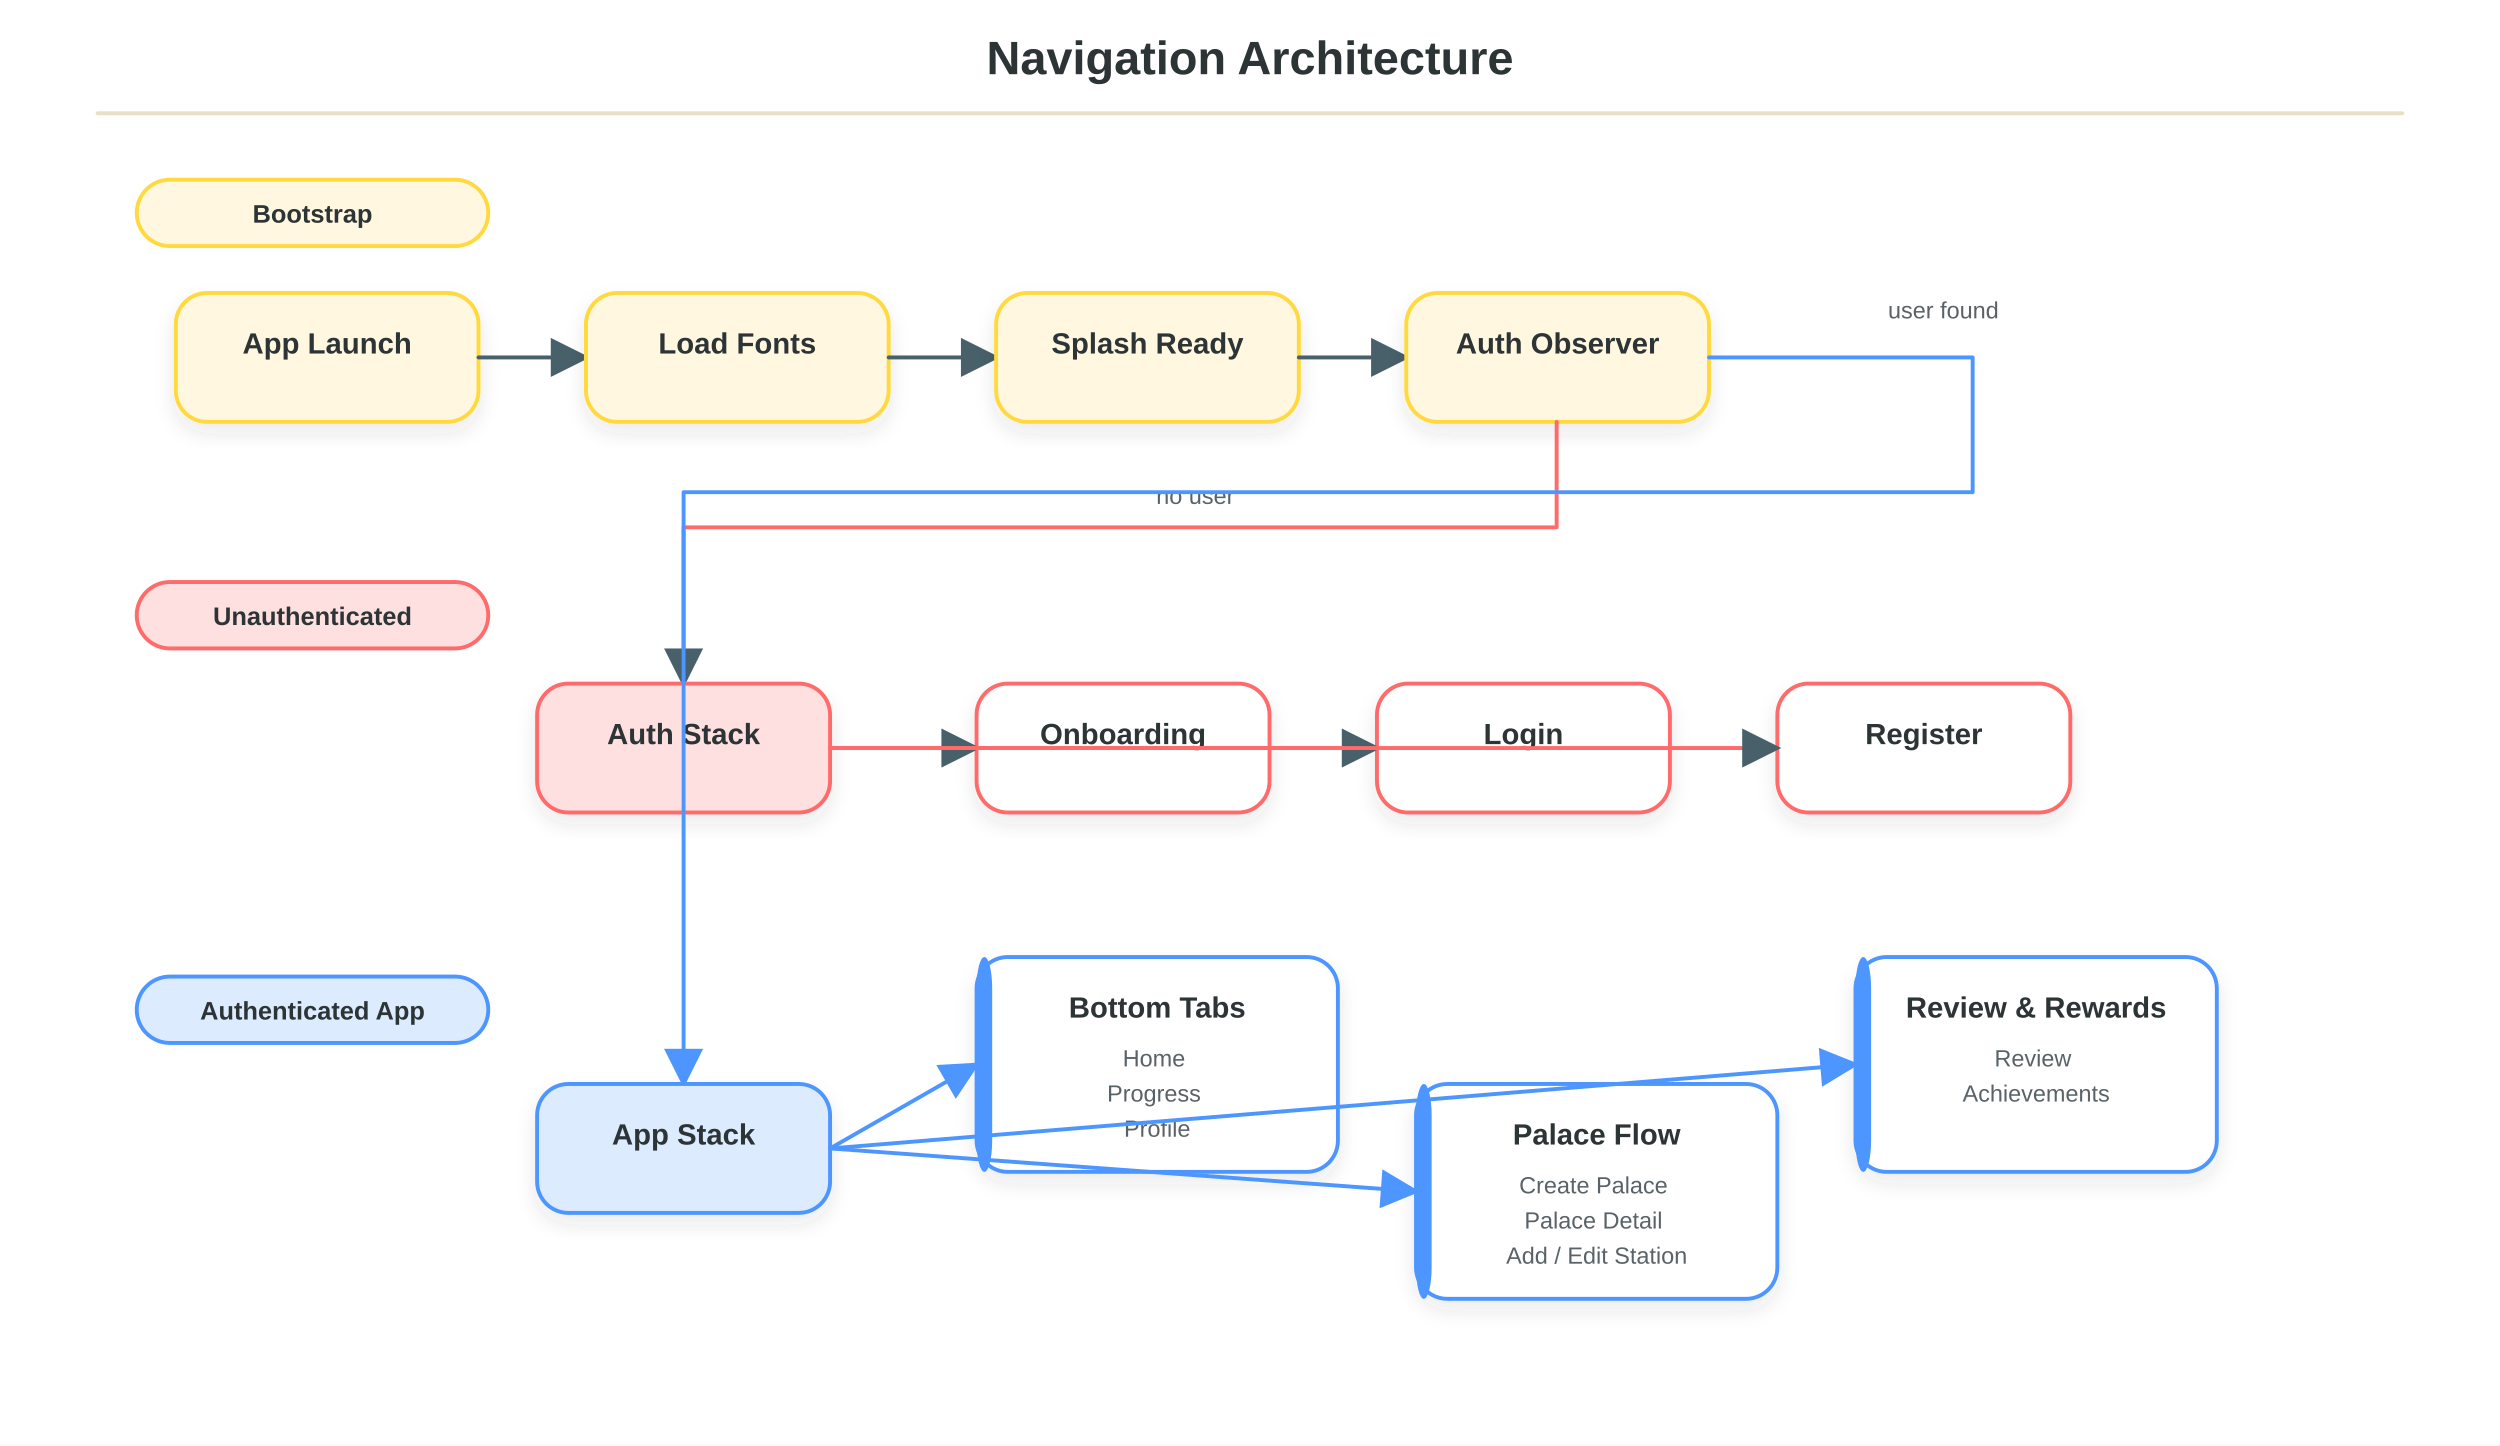
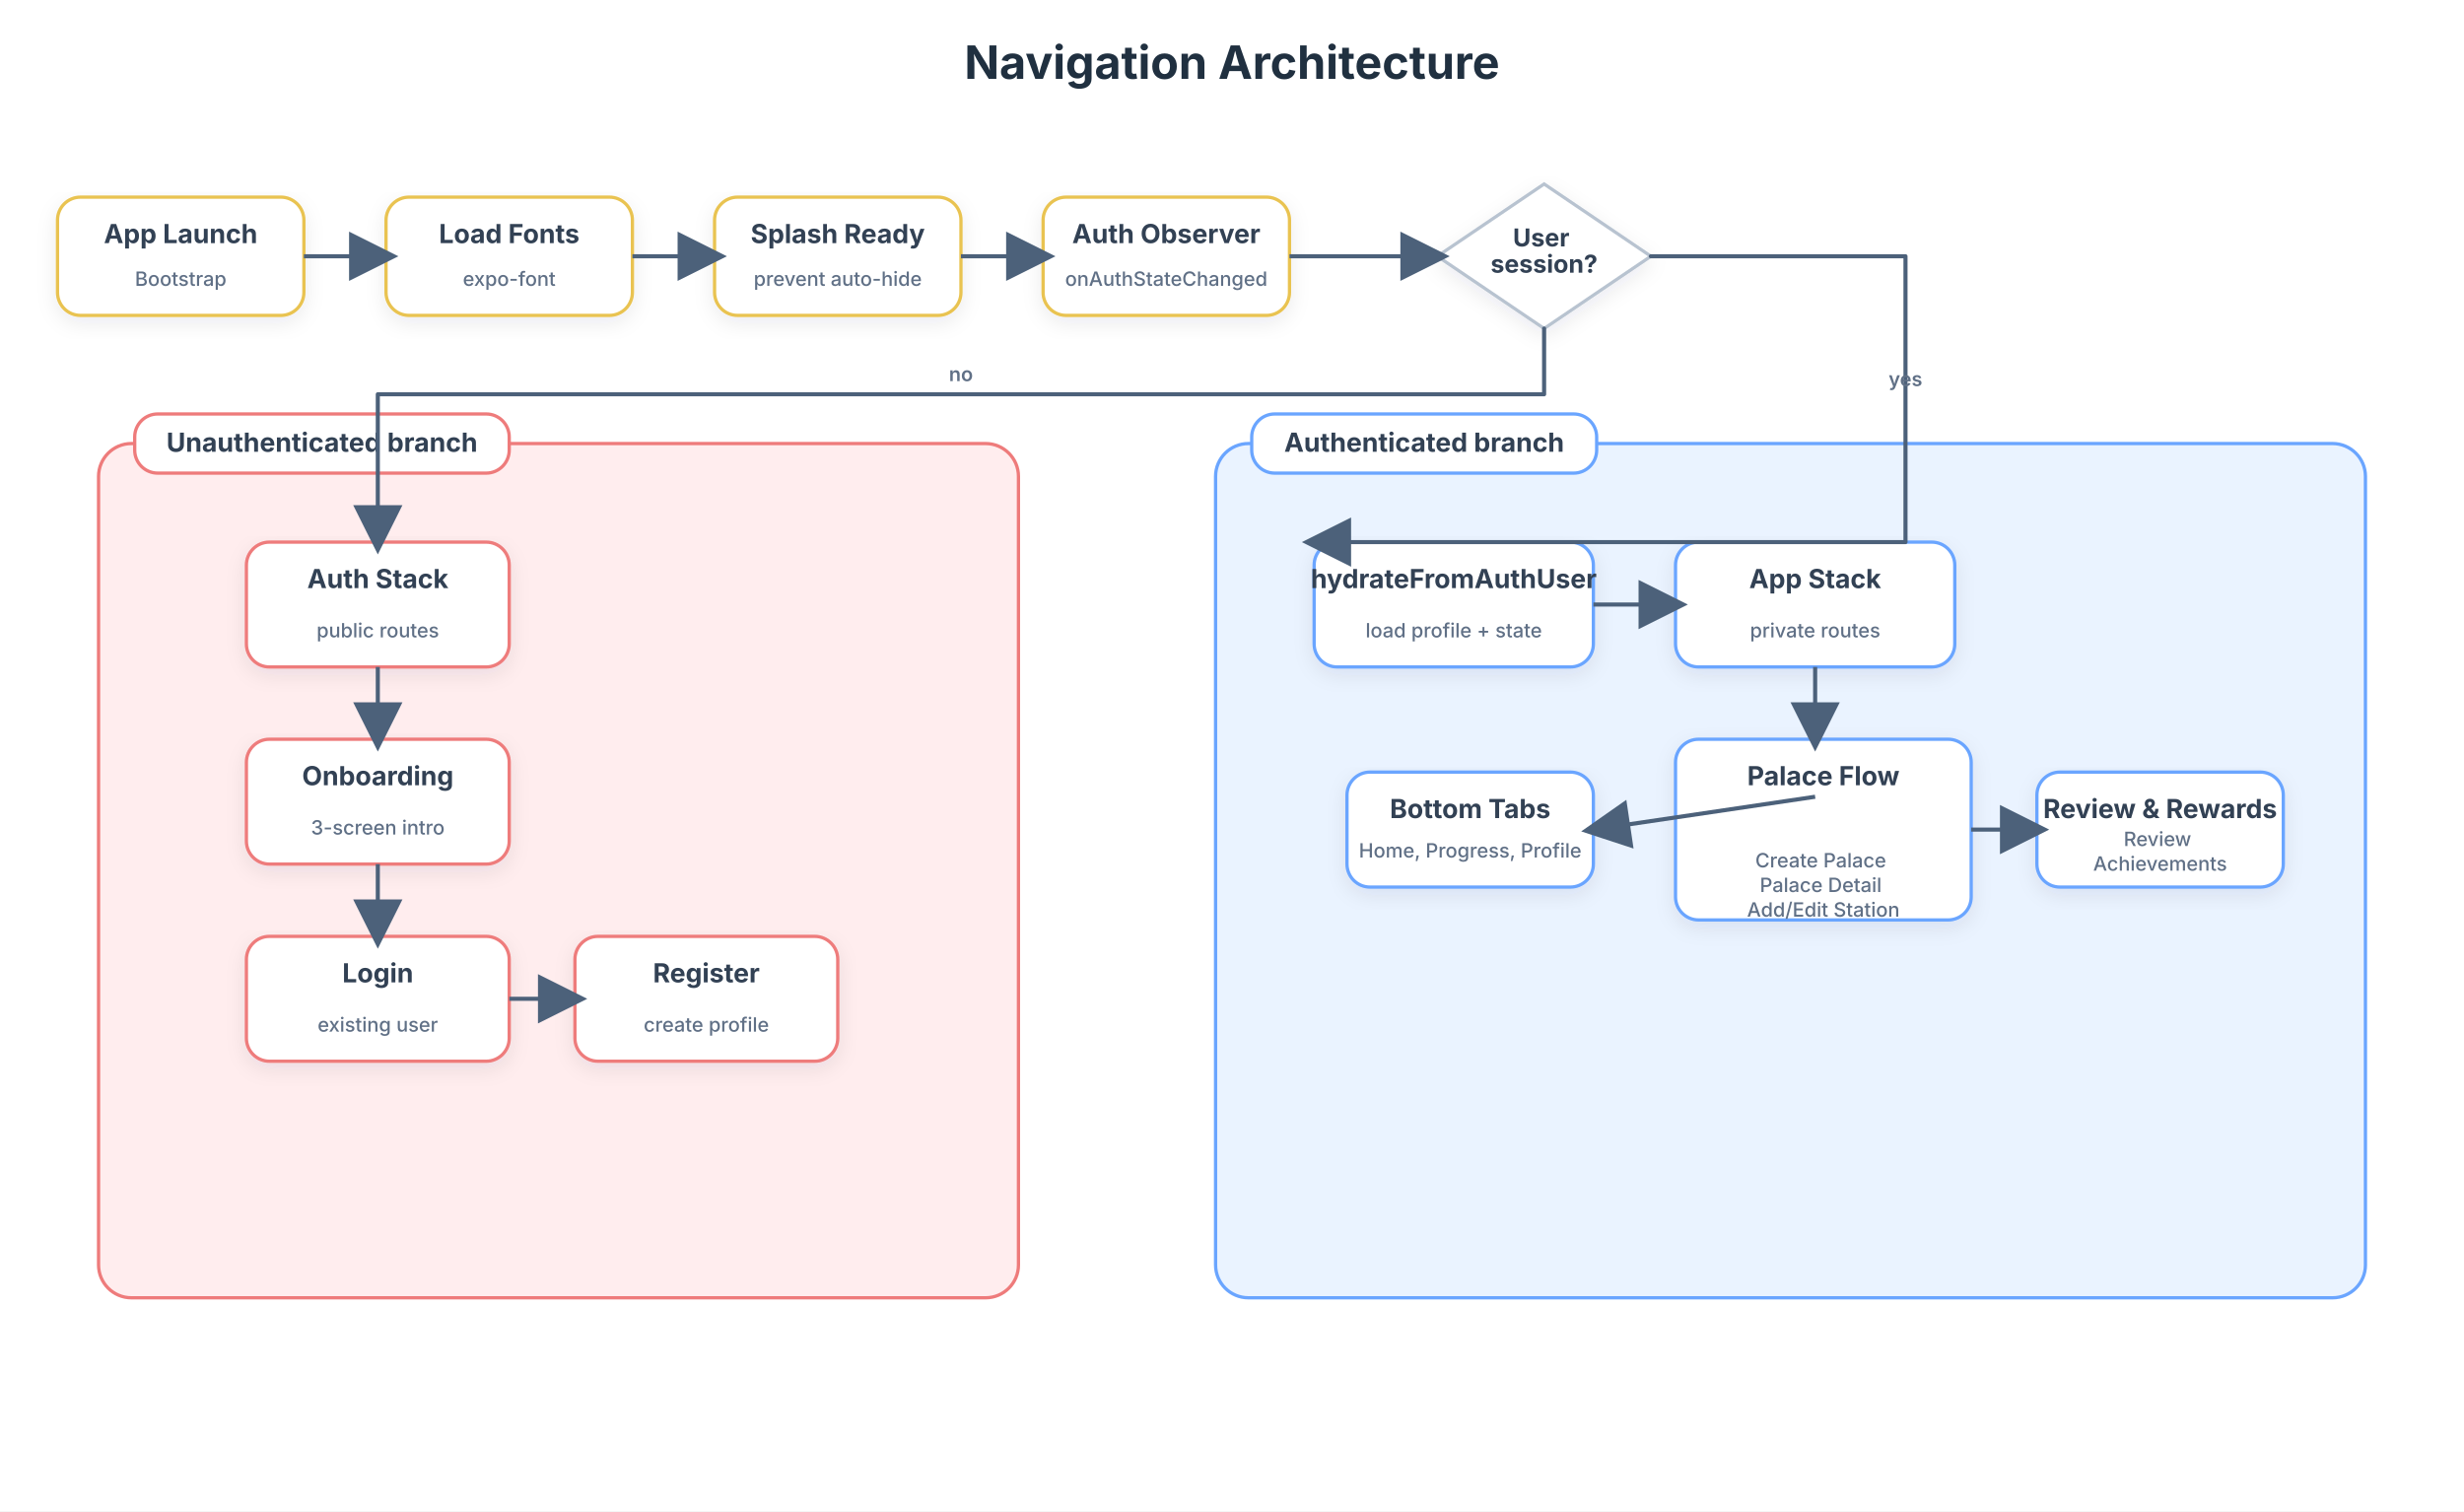
- <svg xmlns="http://www.w3.org/2000/svg" width="1280" height="740" viewBox="0 0 1280 740" role="img" aria-labelledby="title desc">
+ <svg xmlns="http://www.w3.org/2000/svg" width="1500" height="920" viewBox="0 0 1500 920" role="img" aria-label="Navigation Architecture">
  <defs>
-     <marker id="arrow" markerWidth="12" markerHeight="12" refX="10" refY="6" orient="auto" markerUnits="strokeWidth">
-       <path d="M 1 1 L 11 6 L 1 11 z" fill="#48606A" />
+     <marker id="arrow" markerWidth="12" markerHeight="12" refX="9" refY="6" orient="auto" markerUnits="strokeWidth">
+       <path d="M0,0 L12,6 L0,12 z" fill="#4C617A" />
    </marker>
-     <marker id="arrow-blue" markerWidth="12" markerHeight="12" refX="10" refY="6" orient="auto" markerUnits="strokeWidth">
-       <path d="M 1 1 L 11 6 L 1 11 z" fill="#4D96FF" />
-     </marker>
-     <filter id="shadow" x="-20%" y="-20%" width="140%" height="140%">
-       <feDropShadow dx="0" dy="5" stdDeviation="5" flood-color="#2D3436" flood-opacity="0.10" />
+     <filter id="shadow" x="-10%" y="-10%" width="120%" height="130%">
+       <feDropShadow dx="0" dy="4" stdDeviation="6" flood-color="#12253f" flood-opacity="0.08" />
    </filter>
  </defs>
-   <rect x="0" y="0" width="1280" height="740" fill="#FFFFFF" />
-   <text x="640.0" y="38" text-anchor="middle" font-family="Arial, Helvetica, sans-serif" font-size="24" font-weight="700" fill="#2D3436">Navigation Architecture</text>
-   <line x1="50" y1="58" x2="1230" y2="58" stroke="#E9DFC7" stroke-width="2" stroke-linecap="round" />
-   <rect x="70" y="92" width="180" height="34" rx="17.0" fill="#FFF7DF" stroke="#FFD93D" stroke-width="2" />
-   <text x="160.0" y="114.0" text-anchor="middle" font-family="Arial, Helvetica, sans-serif" font-size="13" font-weight="700" fill="#2D3436">Bootstrap</text>
-   <rect x="70" y="298" width="180" height="34" rx="17.0" fill="#FFE0E0" stroke="#FF6B6B" stroke-width="2" />
-   <text x="160.0" y="320.0" text-anchor="middle" font-family="Arial, Helvetica, sans-serif" font-size="13" font-weight="700" fill="#2D3436">Unauthenticated</text>
-   <rect x="70" y="500" width="180" height="34" rx="17.0" fill="#DDEBFF" stroke="#4D96FF" stroke-width="2" />
-   <text x="160.0" y="522.0" text-anchor="middle" font-family="Arial, Helvetica, sans-serif" font-size="13" font-weight="700" fill="#2D3436">Authenticated App</text>
-   <rect x="90" y="150" width="155" height="66" rx="16" fill="#FFF7DF" stroke="#FFD93D" stroke-width="2" filter="url(#shadow)" />
-   <text x="167.5" y="181.0" text-anchor="middle" font-family="Arial, Helvetica, sans-serif" font-size="15" font-weight="700" fill="#2D3436">
-     <tspan x="167.5" dy="0">App Launch</tspan>
+   <rect width="100%" height="100%" fill="#FFFFFF" />
+   <text x="750.0" y="48" text-anchor="middle" font-family="Inter, Segoe UI, Arial, sans-serif" font-size="28" font-weight="700" fill="#203040">Navigation Architecture</text>
+   <rect x="35" y="120" width="150" height="72" rx="14" fill="#FFFFFF" stroke="#E9C351" stroke-width="2" filter="url(#shadow)" />
+   <text x="110.0" y="148" text-anchor="middle" font-family="Inter, Segoe UI, Arial, sans-serif" font-size="16" font-weight="700" fill="#324154">
+     <tspan x="110.0" dy="0">App Launch</tspan>
  </text>
-   <line x1="245" y1="183" x2="300" y2="183" stroke="#48606A" stroke-width="2" stroke-linecap="round" marker-end="url(#arrow)" />
-   <rect x="300" y="150" width="155" height="66" rx="16" fill="#FFF7DF" stroke="#FFD93D" stroke-width="2" filter="url(#shadow)" />
-   <text x="377.5" y="181.0" text-anchor="middle" font-family="Arial, Helvetica, sans-serif" font-size="15" font-weight="700" fill="#2D3436">
-     <tspan x="377.5" dy="0">Load Fonts</tspan>
+   <text x="110.0" y="174" text-anchor="middle" font-family="Inter, Segoe UI, Arial, sans-serif" font-size="12" font-weight="500" fill="#607086">
+     <tspan x="110.0" dy="0">Bootstrap</tspan>
  </text>
-   <line x1="455" y1="183" x2="510" y2="183" stroke="#48606A" stroke-width="2" stroke-linecap="round" marker-end="url(#arrow)" />
-   <rect x="510" y="150" width="155" height="66" rx="16" fill="#FFF7DF" stroke="#FFD93D" stroke-width="2" filter="url(#shadow)" />
-   <text x="587.5" y="181.0" text-anchor="middle" font-family="Arial, Helvetica, sans-serif" font-size="15" font-weight="700" fill="#2D3436">
-     <tspan x="587.5" dy="0">Splash Ready</tspan>
+   <rect x="235" y="120" width="150" height="72" rx="14" fill="#FFFFFF" stroke="#E9C351" stroke-width="2" filter="url(#shadow)" />
+   <text x="310.0" y="148" text-anchor="middle" font-family="Inter, Segoe UI, Arial, sans-serif" font-size="16" font-weight="700" fill="#324154">
+     <tspan x="310.0" dy="0">Load Fonts</tspan>
  </text>
-   <line x1="665" y1="183" x2="720" y2="183" stroke="#48606A" stroke-width="2" stroke-linecap="round" marker-end="url(#arrow)" />
-   <rect x="720" y="150" width="155" height="66" rx="16" fill="#FFF7DF" stroke="#FFD93D" stroke-width="2" filter="url(#shadow)" />
-   <text x="797.5" y="181.0" text-anchor="middle" font-family="Arial, Helvetica, sans-serif" font-size="15" font-weight="700" fill="#2D3436">
-     <tspan x="797.5" dy="0">Auth Observer</tspan>
+   <text x="310.0" y="174" text-anchor="middle" font-family="Inter, Segoe UI, Arial, sans-serif" font-size="12" font-weight="500" fill="#607086">
+     <tspan x="310.0" dy="0">expo-font</tspan>
  </text>
-   <polyline points="797,216 797,270 350,270 350,350" fill="none" stroke="#FF6B6B" stroke-width="2" stroke-linecap="round" stroke-linejoin="round" marker-end="url(#arrow)" />
-   <text x="612" y="258" text-anchor="middle" font-family="Arial, Helvetica, sans-serif" font-size="12" font-weight="400" fill="#586267">
-     <tspan x="612" dy="0">no user</tspan>
+   <rect x="435" y="120" width="150" height="72" rx="14" fill="#FFFFFF" stroke="#E9C351" stroke-width="2" filter="url(#shadow)" />
+   <text x="510.0" y="148" text-anchor="middle" font-family="Inter, Segoe UI, Arial, sans-serif" font-size="16" font-weight="700" fill="#324154">
+     <tspan x="510.0" dy="0">Splash Ready</tspan>
  </text>
-   <rect x="275" y="350" width="150" height="66" rx="16" fill="#FFE0E0" stroke="#FF6B6B" stroke-width="2" filter="url(#shadow)" />
-   <text x="350.0" y="381.0" text-anchor="middle" font-family="Arial, Helvetica, sans-serif" font-size="15" font-weight="700" fill="#2D3436">
-     <tspan x="350.0" dy="0">Auth Stack</tspan>
+   <text x="510.0" y="174" text-anchor="middle" font-family="Inter, Segoe UI, Arial, sans-serif" font-size="12" font-weight="500" fill="#607086">
+     <tspan x="510.0" dy="0">prevent auto-hide</tspan>
  </text>
-   <rect x="500" y="350" width="150" height="66" rx="16" fill="#FFFFFF" stroke="#FF6B6B" stroke-width="2" filter="url(#shadow)" />
-   <text x="575.0" y="381.0" text-anchor="middle" font-family="Arial, Helvetica, sans-serif" font-size="15" font-weight="700" fill="#2D3436">
-     <tspan x="575.0" dy="0">Onboarding</tspan>
+   <rect x="635" y="120" width="150" height="72" rx="14" fill="#FFFFFF" stroke="#E9C351" stroke-width="2" filter="url(#shadow)" />
+   <text x="710.0" y="148" text-anchor="middle" font-family="Inter, Segoe UI, Arial, sans-serif" font-size="16" font-weight="700" fill="#324154">
+     <tspan x="710.0" dy="0">Auth Observer</tspan>
  </text>
-   <line x1="425" y1="383" x2="500" y2="383" stroke="#FF6B6B" stroke-width="2" stroke-linecap="round" marker-end="url(#arrow)" />
-   <rect x="705" y="350" width="150" height="66" rx="16" fill="#FFFFFF" stroke="#FF6B6B" stroke-width="2" filter="url(#shadow)" />
-   <text x="780.0" y="381.0" text-anchor="middle" font-family="Arial, Helvetica, sans-serif" font-size="15" font-weight="700" fill="#2D3436">
-     <tspan x="780.0" dy="0">Login</tspan>
+   <text x="710.0" y="174" text-anchor="middle" font-family="Inter, Segoe UI, Arial, sans-serif" font-size="12" font-weight="500" fill="#607086">
+     <tspan x="710.0" dy="0">onAuthStateChanged</tspan>
  </text>
-   <line x1="425" y1="383" x2="705" y2="383" stroke="#FF6B6B" stroke-width="2" stroke-linecap="round" marker-end="url(#arrow)" />
-   <rect x="910" y="350" width="150" height="66" rx="16" fill="#FFFFFF" stroke="#FF6B6B" stroke-width="2" filter="url(#shadow)" />
-   <text x="985.0" y="381.0" text-anchor="middle" font-family="Arial, Helvetica, sans-serif" font-size="15" font-weight="700" fill="#2D3436">
-     <tspan x="985.0" dy="0">Register</tspan>
+   <line x1="185" y1="156" x2="235" y2="156" stroke="#4C617A" stroke-width="2.5" marker-end="url(#arrow)" />
+   <line x1="385" y1="156" x2="435" y2="156" stroke="#4C617A" stroke-width="2.5" marker-end="url(#arrow)" />
+   <line x1="585" y1="156" x2="635" y2="156" stroke="#4C617A" stroke-width="2.5" marker-end="url(#arrow)" />
+   <polygon points="940,112.0 1005.0,156 940,200.0 875.0,156" fill="#FFFFFF" stroke="#B8C3D0" stroke-width="2" filter="url(#shadow)" />
+   <text x="940" y="150" text-anchor="middle" font-family="Inter, Segoe UI, Arial, sans-serif" font-size="15" font-weight="700" fill="#324154">
+     <tspan x="940" dy="0">User</tspan>
+     <tspan x="940" dy="16">session?</tspan>
  </text>
-   <line x1="425" y1="383" x2="910" y2="383" stroke="#FF6B6B" stroke-width="2" stroke-linecap="round" marker-end="url(#arrow)" />
-   <polyline points="875,183 1010,183 1010,252 350,252 350,555" fill="none" stroke="#4D96FF" stroke-width="2" stroke-linecap="round" stroke-linejoin="round" marker-end="url(#arrow-blue)" />
-   <text x="995" y="163" text-anchor="middle" font-family="Arial, Helvetica, sans-serif" font-size="12" font-weight="400" fill="#586267">
-     <tspan x="995" dy="0">user found</tspan>
+   <line x1="785" y1="156" x2="875" y2="156" stroke="#4C617A" stroke-width="2.5" marker-end="url(#arrow)" />
+   <rect x="60" y="270" width="560" height="520" rx="20" fill="#FFEDEE" stroke="#EE7B7B" stroke-width="2" />
+   <rect x="82" y="252" width="228" height="36" rx="14" fill="#FFFFFF" stroke="#EE7B7B" stroke-width="2" />
+   <text x="196.0" y="275" text-anchor="middle" font-family="Inter, Segoe UI, Arial, sans-serif" font-size="16" font-weight="700" fill="#324154">Unauthenticated branch</text>
+   <rect x="150" y="330" width="160" height="76" rx="14" fill="#FFFFFF" stroke="#EE7B7B" stroke-width="2" filter="url(#shadow)" />
+   <text x="230.0" y="358" text-anchor="middle" font-family="Inter, Segoe UI, Arial, sans-serif" font-size="16" font-weight="700" fill="#324154">
+     <tspan x="230.0" dy="0">Auth Stack</tspan>
  </text>
-   <rect x="275" y="555" width="150" height="66" rx="16" fill="#DDEBFF" stroke="#4D96FF" stroke-width="2" filter="url(#shadow)" />
-   <text x="350.0" y="586.0" text-anchor="middle" font-family="Arial, Helvetica, sans-serif" font-size="15" font-weight="700" fill="#2D3436">
-     <tspan x="350.0" dy="0">App Stack</tspan>
+   <text x="230.0" y="388" text-anchor="middle" font-family="Inter, Segoe UI, Arial, sans-serif" font-size="12" font-weight="500" fill="#607086">
+     <tspan x="230.0" dy="0">public routes</tspan>
  </text>
-   <rect x="500" y="490" width="185" height="110" rx="16" fill="#FFFFFF" stroke="#4D96FF" stroke-width="2" filter="url(#shadow)" />
-   <rect x="500" y="490" width="8" height="110" rx="16" fill="#4D96FF" stroke="#4D96FF" stroke-width="0" />
-   <text x="592.5" y="521" text-anchor="middle" font-family="Arial, Helvetica, sans-serif" font-size="15" font-weight="700" fill="#2D3436">
-     <tspan x="592.5" dy="0">Bottom Tabs</tspan>
+   <rect x="150" y="450" width="160" height="76" rx="14" fill="#FFFFFF" stroke="#EE7B7B" stroke-width="2" filter="url(#shadow)" />
+   <text x="230.0" y="478" text-anchor="middle" font-family="Inter, Segoe UI, Arial, sans-serif" font-size="16" font-weight="700" fill="#324154">
+     <tspan x="230.0" dy="0">Onboarding</tspan>
  </text>
-   <text x="592.5" y="546" text-anchor="middle" font-family="Arial, Helvetica, sans-serif" font-size="12" font-weight="400" fill="#586267">
-     <tspan x="592.5" dy="0">Home</tspan>
-     <tspan x="592.5" dy="18">Progress</tspan>
-     <tspan x="592.5" dy="18">Profile</tspan>
+   <text x="230.0" y="508" text-anchor="middle" font-family="Inter, Segoe UI, Arial, sans-serif" font-size="12" font-weight="500" fill="#607086">
+     <tspan x="230.0" dy="0">3-screen intro</tspan>
  </text>
-   <line x1="425" y1="588" x2="500" y2="545" stroke="#4D96FF" stroke-width="2" stroke-linecap="round" marker-end="url(#arrow-blue)" />
-   <rect x="725" y="555" width="185" height="110" rx="16" fill="#FFFFFF" stroke="#4D96FF" stroke-width="2" filter="url(#shadow)" />
-   <rect x="725" y="555" width="8" height="110" rx="16" fill="#4D96FF" stroke="#4D96FF" stroke-width="0" />
-   <text x="817.5" y="586" text-anchor="middle" font-family="Arial, Helvetica, sans-serif" font-size="15" font-weight="700" fill="#2D3436">
-     <tspan x="817.5" dy="0">Palace Flow</tspan>
+   <rect x="150" y="570" width="160" height="76" rx="14" fill="#FFFFFF" stroke="#EE7B7B" stroke-width="2" filter="url(#shadow)" />
+   <text x="230.0" y="598" text-anchor="middle" font-family="Inter, Segoe UI, Arial, sans-serif" font-size="16" font-weight="700" fill="#324154">
+     <tspan x="230.0" dy="0">Login</tspan>
  </text>
-   <text x="817.5" y="611" text-anchor="middle" font-family="Arial, Helvetica, sans-serif" font-size="12" font-weight="400" fill="#586267">
-     <tspan x="817.5" dy="0">Create Palace</tspan>
-     <tspan x="817.5" dy="18">Palace Detail</tspan>
-     <tspan x="817.5" dy="18">Add / Edit Station</tspan>
+   <text x="230.0" y="628" text-anchor="middle" font-family="Inter, Segoe UI, Arial, sans-serif" font-size="12" font-weight="500" fill="#607086">
+     <tspan x="230.0" dy="0">existing user</tspan>
  </text>
-   <line x1="425" y1="588" x2="725" y2="610" stroke="#4D96FF" stroke-width="2" stroke-linecap="round" marker-end="url(#arrow-blue)" />
-   <rect x="950" y="490" width="185" height="110" rx="16" fill="#FFFFFF" stroke="#4D96FF" stroke-width="2" filter="url(#shadow)" />
-   <rect x="950" y="490" width="8" height="110" rx="16" fill="#4D96FF" stroke="#4D96FF" stroke-width="0" />
-   <text x="1042.5" y="521" text-anchor="middle" font-family="Arial, Helvetica, sans-serif" font-size="15" font-weight="700" fill="#2D3436">
-     <tspan x="1042.5" dy="0">Review &amp; Rewards</tspan>
+   <rect x="350" y="570" width="160" height="76" rx="14" fill="#FFFFFF" stroke="#EE7B7B" stroke-width="2" filter="url(#shadow)" />
+   <text x="430.0" y="598" text-anchor="middle" font-family="Inter, Segoe UI, Arial, sans-serif" font-size="16" font-weight="700" fill="#324154">
+     <tspan x="430.0" dy="0">Register</tspan>
  </text>
-   <text x="1042.5" y="546" text-anchor="middle" font-family="Arial, Helvetica, sans-serif" font-size="12" font-weight="400" fill="#586267">
-     <tspan x="1042.5" dy="0">Review</tspan>
-     <tspan x="1042.5" dy="18">Achievements</tspan>
+   <text x="430.0" y="628" text-anchor="middle" font-family="Inter, Segoe UI, Arial, sans-serif" font-size="12" font-weight="500" fill="#607086">
+     <tspan x="430.0" dy="0">create profile</tspan>
  </text>
-   <line x1="425" y1="588" x2="950" y2="545" stroke="#4D96FF" stroke-width="2" stroke-linecap="round" marker-end="url(#arrow-blue)" />
+   <line x1="230" y1="406" x2="230" y2="450" stroke="#4C617A" stroke-width="2.5" marker-end="url(#arrow)" />
+   <line x1="230" y1="526" x2="230" y2="570" stroke="#4C617A" stroke-width="2.5" marker-end="url(#arrow)" />
+   <line x1="310" y1="608" x2="350" y2="608" stroke="#4C617A" stroke-width="2.5" marker-end="url(#arrow)" />
+   <rect x="740" y="270" width="700" height="520" rx="20" fill="#EAF3FF" stroke="#6AA5FF" stroke-width="2" />
+   <rect x="762" y="252" width="210" height="36" rx="14" fill="#FFFFFF" stroke="#6AA5FF" stroke-width="2" />
+   <text x="867.0" y="275" text-anchor="middle" font-family="Inter, Segoe UI, Arial, sans-serif" font-size="16" font-weight="700" fill="#324154">Authenticated branch</text>
+   <rect x="800" y="330" width="170" height="76" rx="14" fill="#FFFFFF" stroke="#6AA5FF" stroke-width="2" filter="url(#shadow)" />
+   <text x="885.0" y="358" text-anchor="middle" font-family="Inter, Segoe UI, Arial, sans-serif" font-size="16" font-weight="700" fill="#324154">
+     <tspan x="885.0" dy="0">hydrateFromAuthUser</tspan>
+   </text>
+   <text x="885.0" y="388" text-anchor="middle" font-family="Inter, Segoe UI, Arial, sans-serif" font-size="12" font-weight="500" fill="#607086">
+     <tspan x="885.0" dy="0">load profile + state</tspan>
+   </text>
+   <rect x="1020" y="330" width="170" height="76" rx="14" fill="#FFFFFF" stroke="#6AA5FF" stroke-width="2" filter="url(#shadow)" />
+   <text x="1105.0" y="358" text-anchor="middle" font-family="Inter, Segoe UI, Arial, sans-serif" font-size="16" font-weight="700" fill="#324154">
+     <tspan x="1105.0" dy="0">App Stack</tspan>
+   </text>
+   <text x="1105.0" y="388" text-anchor="middle" font-family="Inter, Segoe UI, Arial, sans-serif" font-size="12" font-weight="500" fill="#607086">
+     <tspan x="1105.0" dy="0">private routes</tspan>
+   </text>
+   <line x1="970" y1="368" x2="1020" y2="368" stroke="#4C617A" stroke-width="2.5" marker-end="url(#arrow)" />
+   <rect x="820" y="470" width="150" height="70" rx="14" fill="#FFFFFF" stroke="#6AA5FF" stroke-width="2" filter="url(#shadow)" />
+   <text x="895.0" y="498" text-anchor="middle" font-family="Inter, Segoe UI, Arial, sans-serif" font-size="16" font-weight="700" fill="#324154">
+     <tspan x="895.0" dy="0">Bottom Tabs</tspan>
+   </text>
+   <text x="895.0" y="522" text-anchor="middle" font-family="Inter, Segoe UI, Arial, sans-serif" font-size="12" font-weight="500" fill="#607086">
+     <tspan x="895.0" dy="0">Home, Progress, Profile</tspan>
+   </text>
+   <rect x="1020" y="450" width="180" height="110" rx="14" fill="#FFFFFF" stroke="#6AA5FF" stroke-width="2" filter="url(#shadow)" />
+   <text x="1110.0" y="478" text-anchor="middle" font-family="Inter, Segoe UI, Arial, sans-serif" font-size="16" font-weight="700" fill="#324154">
+     <tspan x="1110.0" dy="0">Palace Flow</tspan>
+   </text>
+   <text x="1110.0" y="528" text-anchor="middle" font-family="Inter, Segoe UI, Arial, sans-serif" font-size="12" font-weight="500" fill="#607086">
+     <tspan x="1110.0" dy="0">Create Palace</tspan>
+     <tspan x="1110.0" dy="15">Palace Detail</tspan>
+     <tspan x="1110.0" dy="15">Add/Edit Station</tspan>
+   </text>
+   <rect x="1240" y="470" width="150" height="70" rx="14" fill="#FFFFFF" stroke="#6AA5FF" stroke-width="2" filter="url(#shadow)" />
+   <text x="1315.0" y="498" text-anchor="middle" font-family="Inter, Segoe UI, Arial, sans-serif" font-size="16" font-weight="700" fill="#324154">
+     <tspan x="1315.0" dy="0">Review &amp; Rewards</tspan>
+   </text>
+   <text x="1315.0" y="515" text-anchor="middle" font-family="Inter, Segoe UI, Arial, sans-serif" font-size="12" font-weight="500" fill="#607086">
+     <tspan x="1315.0" dy="0">Review</tspan>
+     <tspan x="1315.0" dy="15">Achievements</tspan>
+   </text>
+   <line x1="1105" y1="406" x2="1105" y2="450" stroke="#4C617A" stroke-width="2.5" marker-end="url(#arrow)" />
+   <line x1="1105" y1="485" x2="970" y2="505" stroke="#4C617A" stroke-width="2.5" marker-end="url(#arrow)" />
+   <line x1="1200" y1="505" x2="1240" y2="505" stroke="#4C617A" stroke-width="2.5" marker-end="url(#arrow)" />
+   <path d="M 1005 156 L 1160 156 L 1160 330 L 800 330" fill="none" stroke="#4C617A" stroke-width="2.5" marker-end="url(#arrow)" stroke-linejoin="round" stroke-linecap="round" />
+   <text x="1160.0" y="235.0" text-anchor="middle" font-family="Inter, Segoe UI, Arial, sans-serif" font-size="12" font-weight="600" fill="#607086">yes</text>
+   <path d="M 940 200 L 940 240 L 230 240 L 230 330" fill="none" stroke="#4C617A" stroke-width="2.5" marker-end="url(#arrow)" stroke-linejoin="round" stroke-linecap="round" />
+   <text x="585.0" y="232.0" text-anchor="middle" font-family="Inter, Segoe UI, Arial, sans-serif" font-size="12" font-weight="600" fill="#607086">no</text>
</svg>
